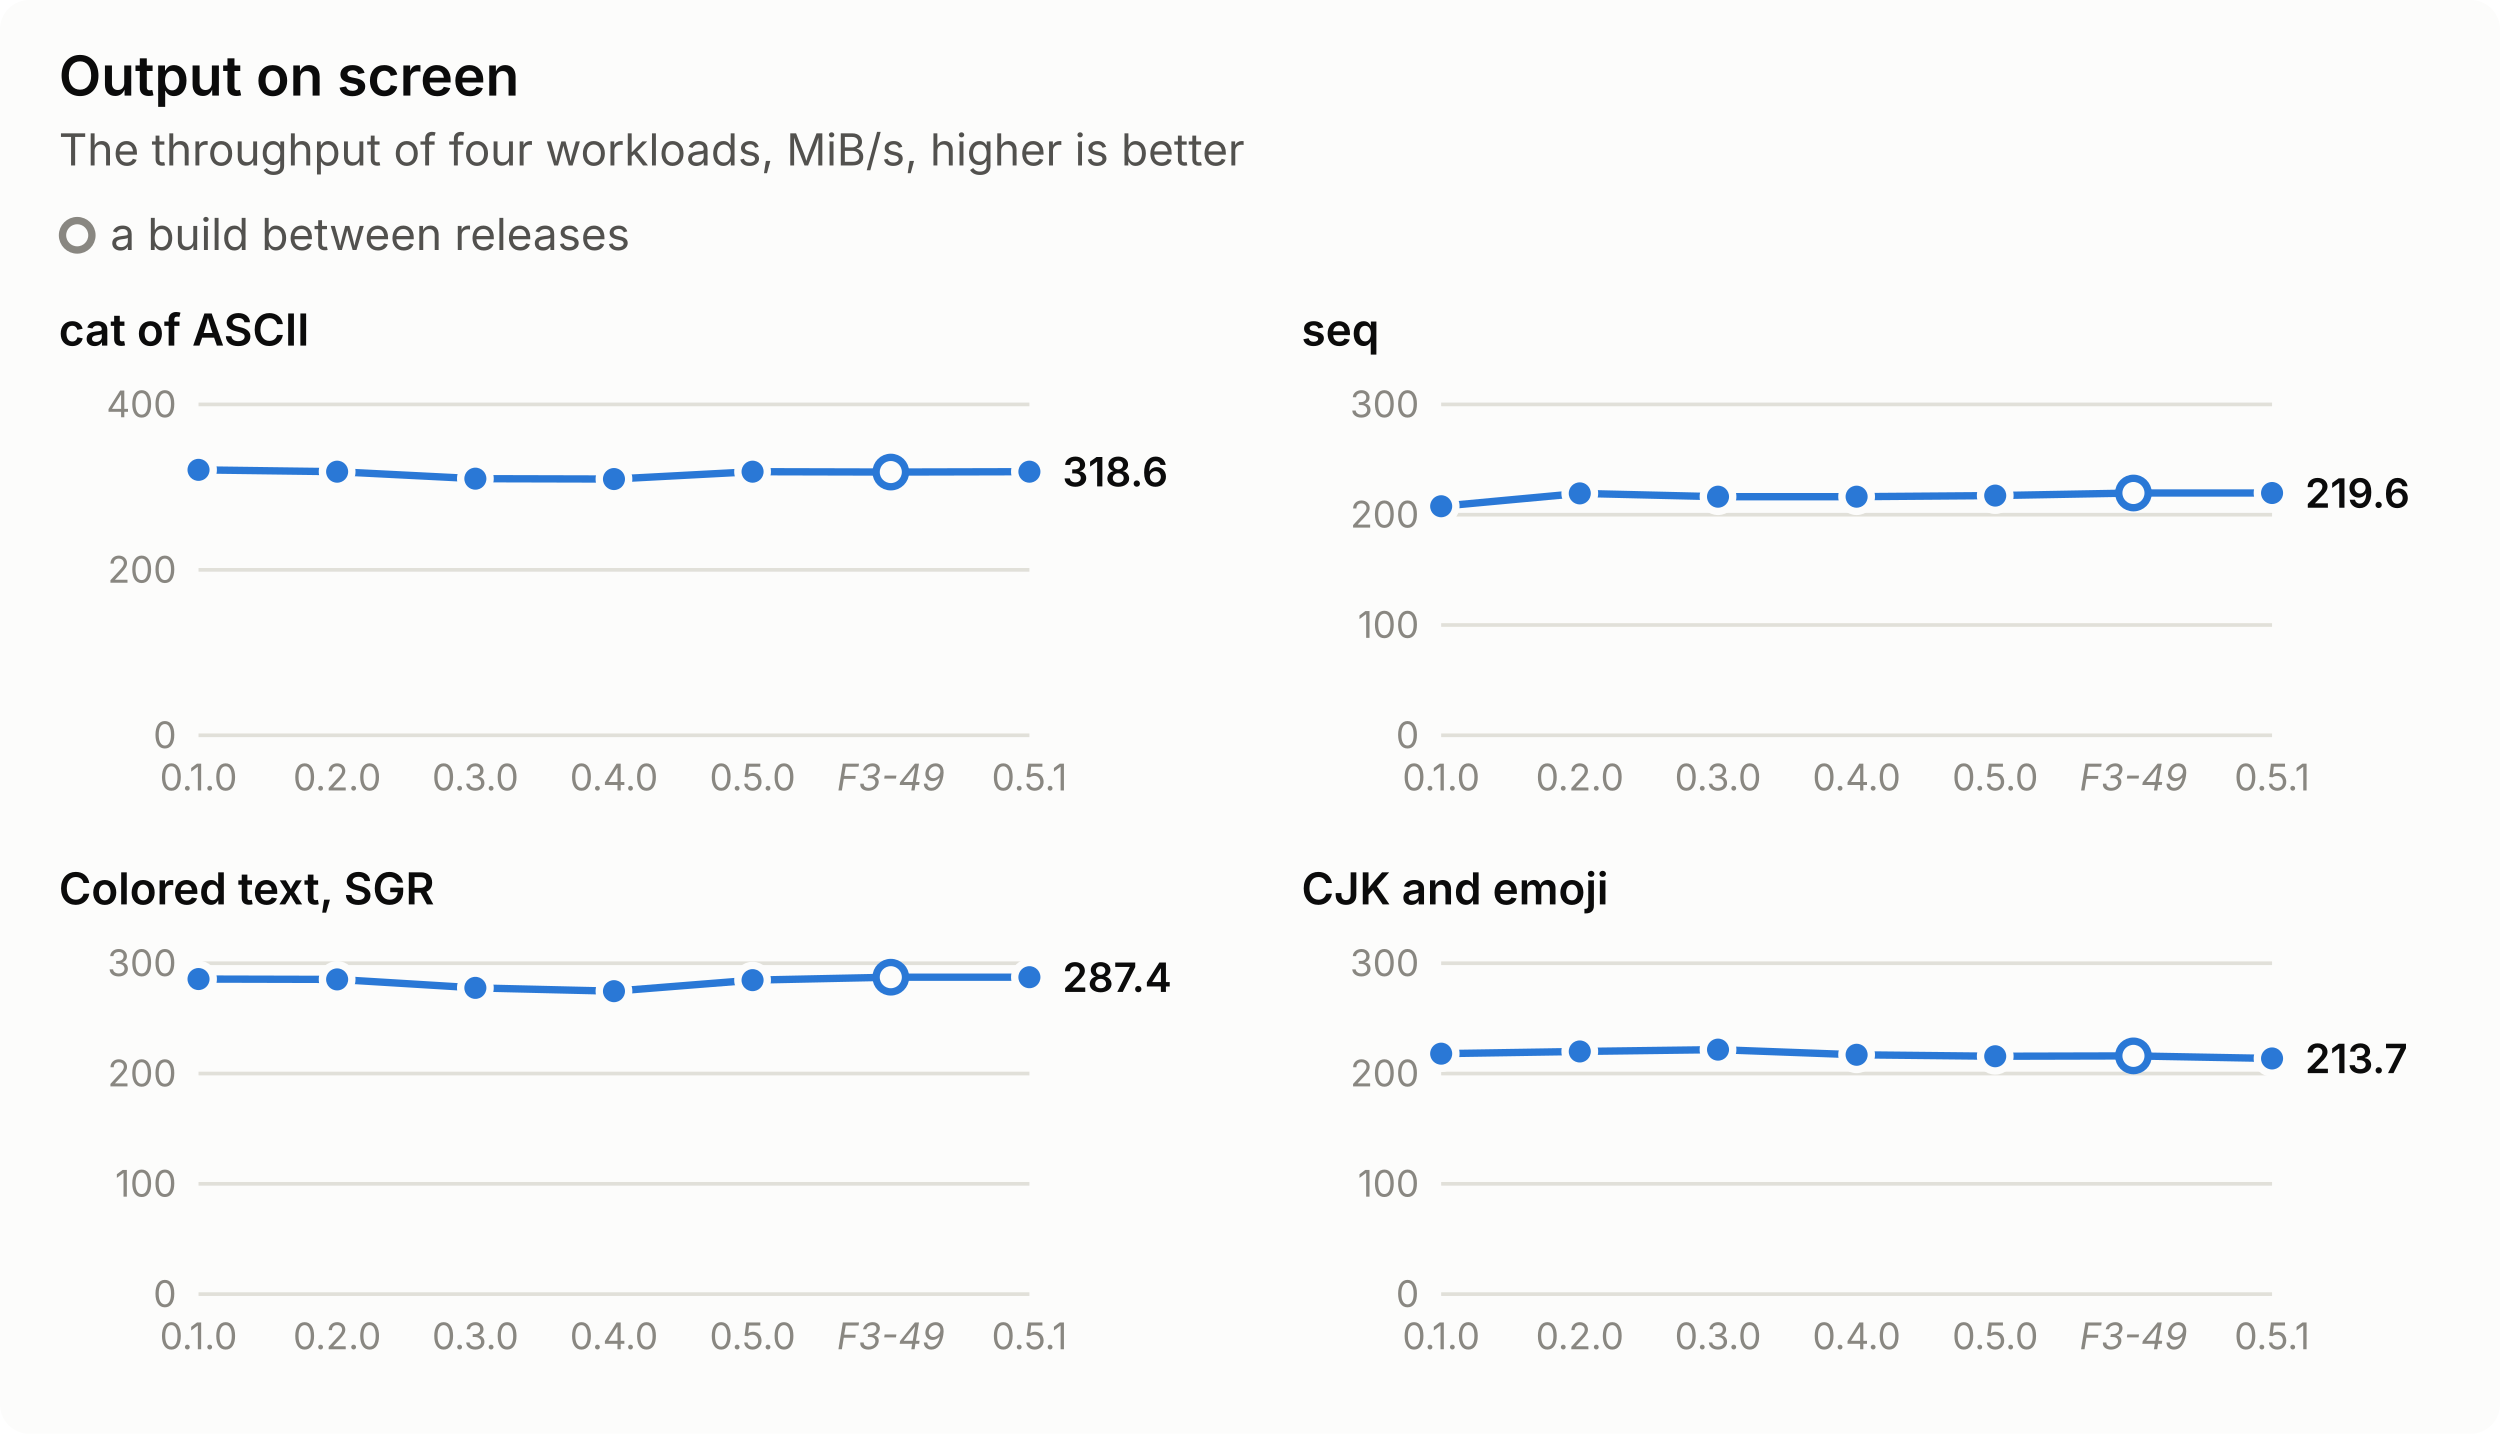
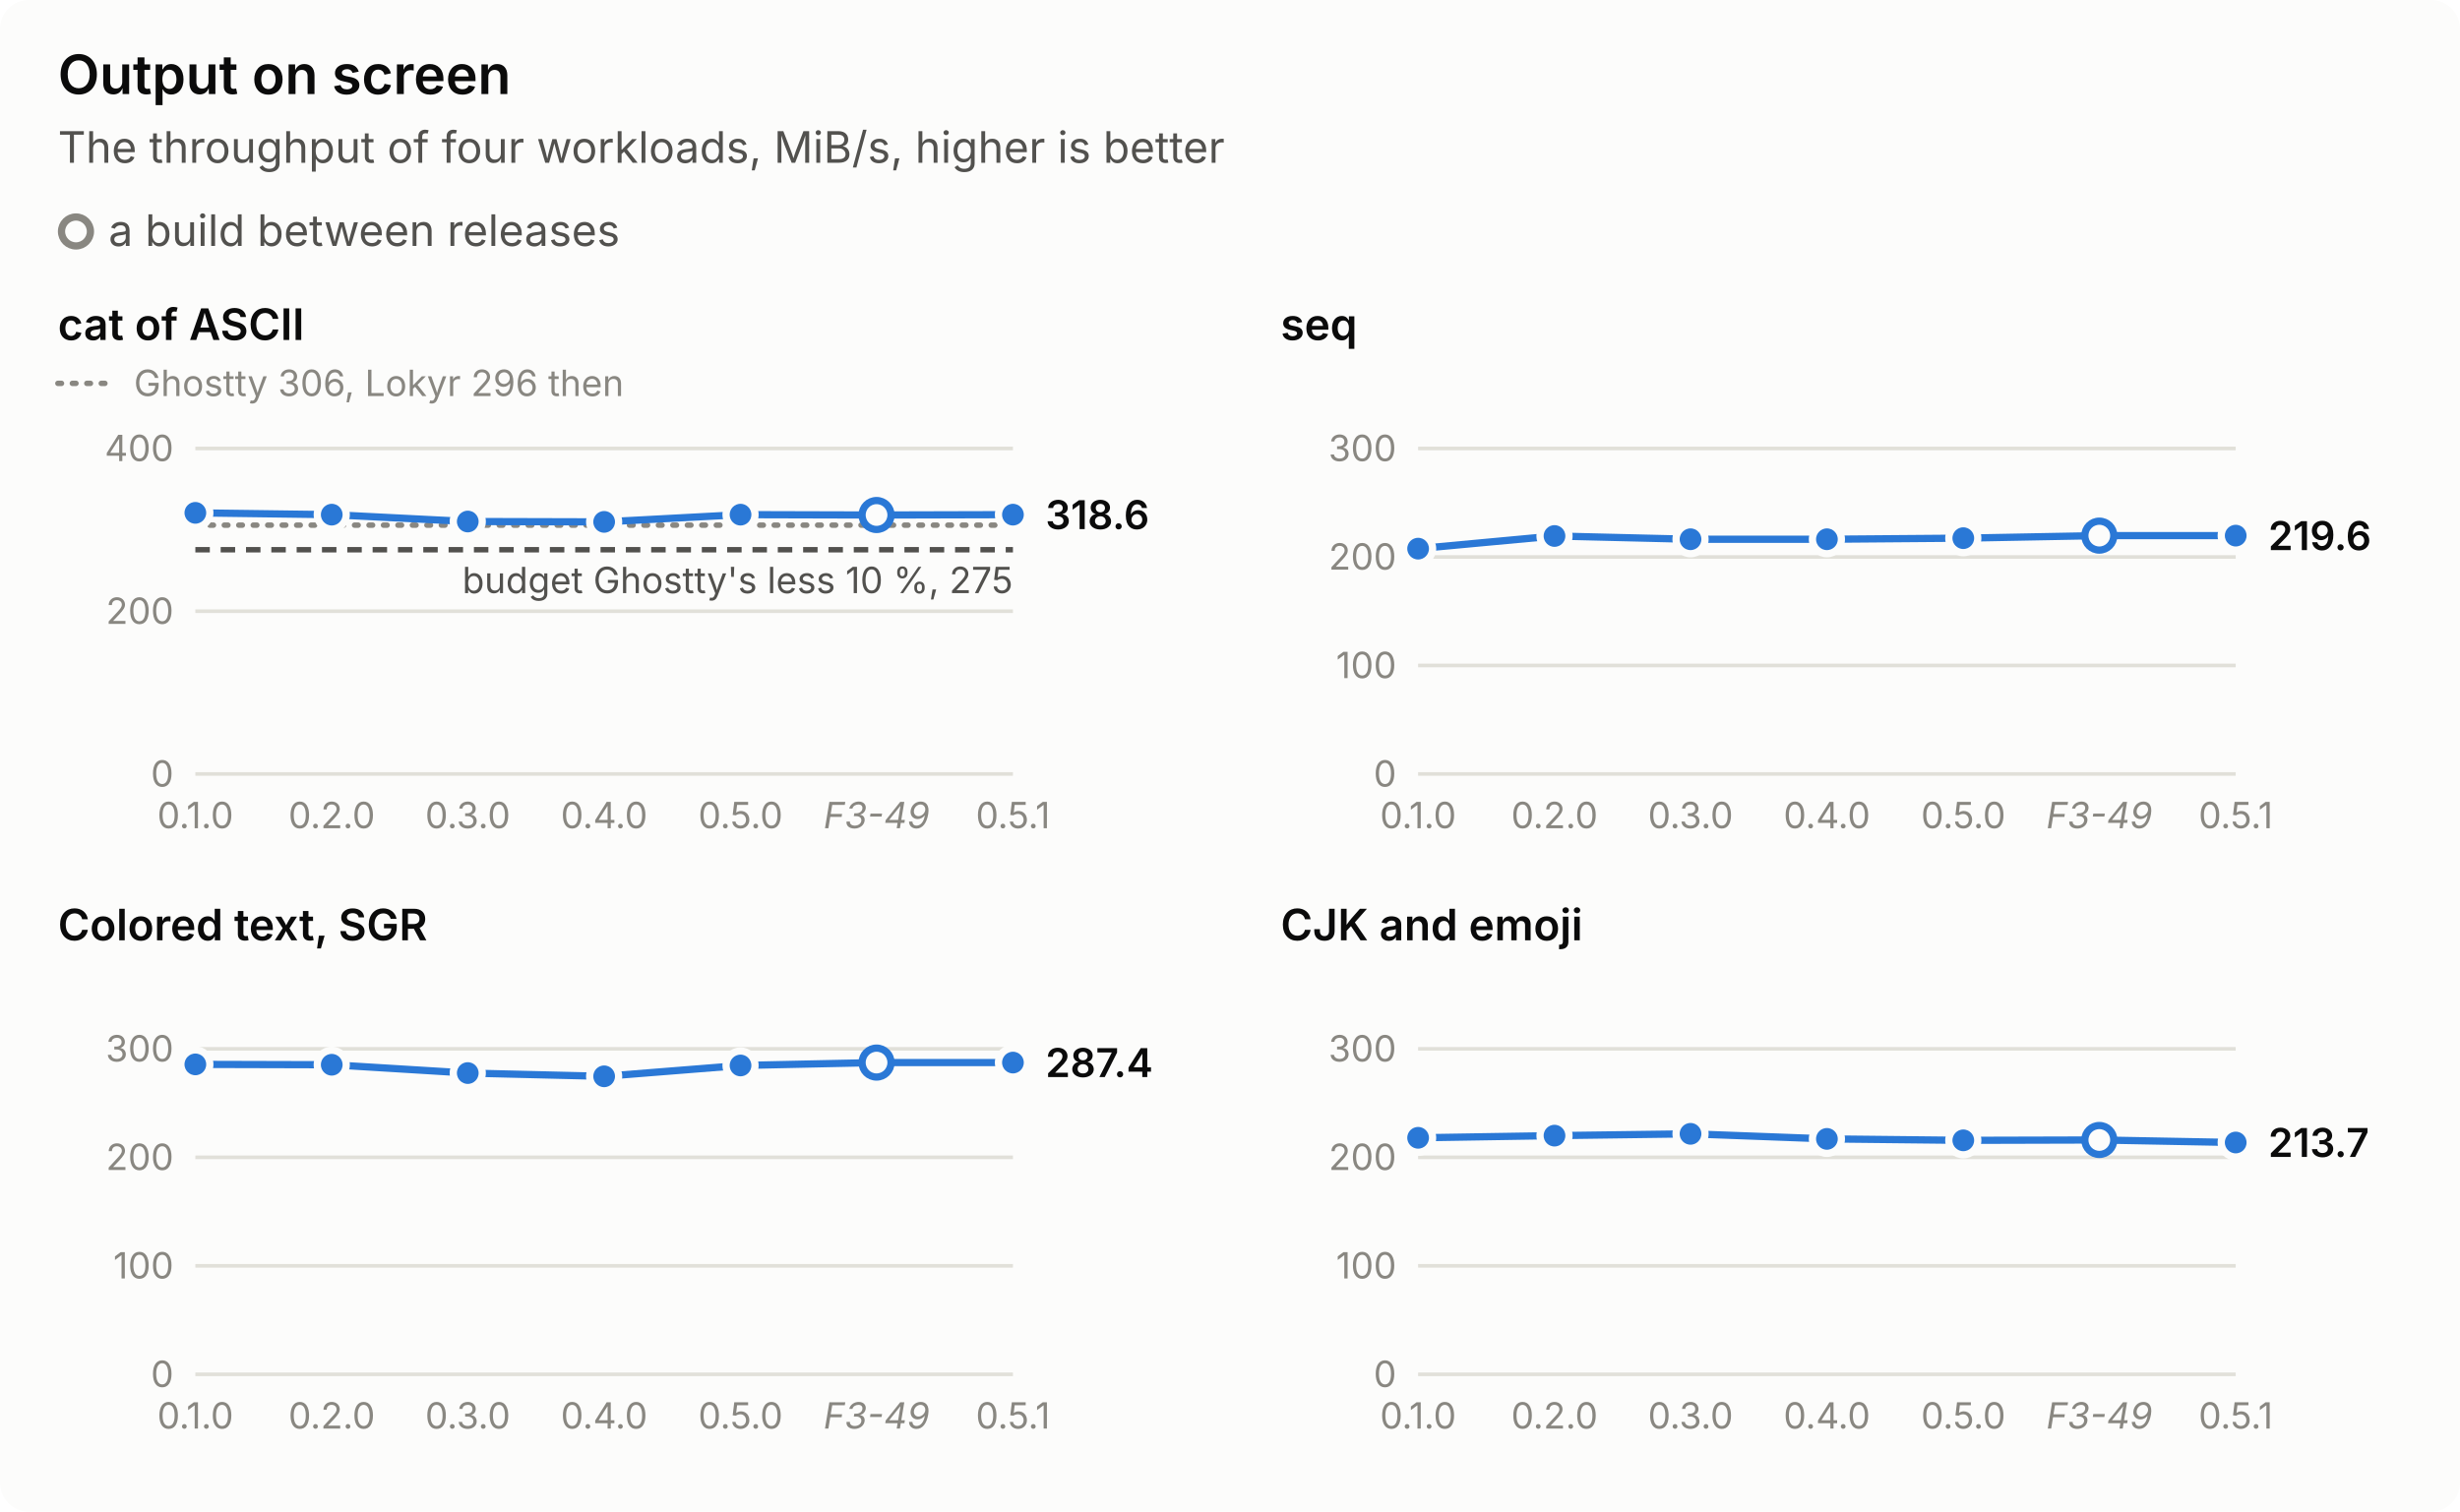
- <svg xmlns="http://www.w3.org/2000/svg" width="680" height="390" viewBox="0 0 680 390" role="img" aria-label="Output on screen">
+ <svg xmlns="http://www.w3.org/2000/svg" width="680" height="418" viewBox="0 0 680 418" role="img" aria-label="Output on screen">
  <style>
  .surface { fill: #fcfcfb; }
  .primary { fill: #0b0b0b; }
  .secondary { fill: #52514e; }
  .muted { fill: #898781; }
  .grid { stroke: #e1e0d9; }
  .base { stroke: #c3c2b7; }
  .accent { fill: #2a78d6; }
  .context { fill: #898781; }
  .accent-line { stroke: #2a78d6; }
  .context-line { stroke: #898781; }
  .second { fill: #eb6834; }
  .second-line { stroke: #eb6834; }
  .ring { stroke: #fcfcfb; }
  .budget { stroke: #52514e; }
  text { font-family: system-ui, -apple-system, "Segoe UI", sans-serif; }
  .tick { font-variant-numeric: tabular-nums; }
  @media (prefers-color-scheme: dark) {
    .surface { fill: #1a1a19; }
    .primary { fill: #f0efec; }
    .secondary { fill: #c3c2b7; }
    .muted { fill: #898781; }
    .grid { stroke: #2c2c2a; }
    .base { stroke: #383835; }
    .accent { fill: #3987e5; }
    .context { fill: #6f6e69; }
    .accent-line { stroke: #3987e5; }
    .context-line { stroke: #6f6e69; }
    .second { fill: #d95926; }
    .second-line { stroke: #d95926; }
    .ring { stroke: #1a1a19; }
    .budget { stroke: #c3c2b7; }
  }
</style>
-   <rect class="surface" width="680" height="390" rx="8" />
+   <rect class="surface" width="680" height="418" rx="8" />
  <text class="primary" x="16" y="26" font-size="15" font-weight="600">Output on screen</text>
  <text class="secondary" x="16" y="45" font-size="12">The throughput of four workloads, MiB/s, higher is better</text>
  <circle class="surface context-line" cx="21" cy="64" r="4" stroke-width="2" />
  <text class="secondary" x="30" y="68" font-size="12">a build between releases</text>
  <text class="primary" x="16.0" y="94" font-size="12" font-weight="600">cat of ASCII</text>
-   <line class="grid" x1="54.0" y1="200.0" x2="280.0" y2="200.0" stroke-width="1" />
-   <text class="muted tick" x="48.0" y="203.5" font-size="10" text-anchor="end">0</text>
-   <line class="grid" x1="54.0" y1="155.0" x2="280.0" y2="155.0" stroke-width="1" />
-   <text class="muted tick" x="48.0" y="158.5" font-size="10" text-anchor="end">200</text>
-   <line class="grid" x1="54.0" y1="110.0" x2="280.0" y2="110.0" stroke-width="1" />
-   <text class="muted tick" x="48.0" y="113.5" font-size="10" text-anchor="end">400</text>
-   <text class="muted" x="54.0" y="215.0" font-size="10" text-anchor="middle">0.1.0</text>
-   <text class="muted" x="91.7" y="215.0" font-size="10" text-anchor="middle">0.2.0</text>
-   <text class="muted" x="129.3" y="215.0" font-size="10" text-anchor="middle">0.3.0</text>
-   <text class="muted" x="167.0" y="215.0" font-size="10" text-anchor="middle">0.4.0</text>
-   <text class="muted" x="204.7" y="215.0" font-size="10" text-anchor="middle">0.5.0</text>
-   <text class="muted" x="242.3" y="215.0" font-size="10" text-anchor="middle" font-style="italic">F3-49</text>
-   <text class="muted" x="280.0" y="215.0" font-size="10" text-anchor="middle">0.5.1</text>
-   <line class="accent-line" x1="54.0" y1="127.8" x2="91.7" y2="128.3" stroke-width="2" stroke-linecap="round" />
-   <line class="accent-line" x1="91.7" y1="128.3" x2="129.3" y2="130.2" stroke-width="2" stroke-linecap="round" />
-   <line class="accent-line" x1="129.3" y1="130.2" x2="167.0" y2="130.3" stroke-width="2" stroke-linecap="round" />
-   <line class="accent-line" x1="167.0" y1="130.3" x2="204.7" y2="128.3" stroke-width="2" stroke-linecap="round" />
-   <line class="accent-line" x1="204.7" y1="128.3" x2="242.3" y2="128.4" stroke-width="2" stroke-linecap="round" />
-   <line class="accent-line" x1="242.3" y1="128.4" x2="280.0" y2="128.3" stroke-width="2" stroke-linecap="round" />
-   <circle class="accent ring" cx="54.0" cy="127.8" r="4" stroke-width="2" />
-   <circle class="accent ring" cx="91.7" cy="128.3" r="4" stroke-width="2" />
-   <circle class="accent ring" cx="129.3" cy="130.2" r="4" stroke-width="2" />
-   <circle class="accent ring" cx="167.0" cy="130.3" r="4" stroke-width="2" />
-   <circle class="accent ring" cx="204.7" cy="128.3" r="4" stroke-width="2" />
-   <circle class="surface accent-line" cx="242.3" cy="128.4" r="4" stroke-width="2" />
-   <circle class="accent ring" cx="280.0" cy="128.3" r="4" stroke-width="2" />
-   <text class="primary tick" x="289.0" y="132.3" font-size="11" font-weight="600">318.6</text>
+   <line class="grid" x1="54.0" y1="214.0" x2="280.0" y2="214.0" stroke-width="1" />
+   <text class="muted tick" x="48.0" y="217.5" font-size="10" text-anchor="end">0</text>
+   <line class="grid" x1="54.0" y1="169.0" x2="280.0" y2="169.0" stroke-width="1" />
+   <text class="muted tick" x="48.0" y="172.5" font-size="10" text-anchor="end">200</text>
+   <line class="grid" x1="54.0" y1="124.0" x2="280.0" y2="124.0" stroke-width="1" />
+   <text class="muted tick" x="48.0" y="127.5" font-size="10" text-anchor="end">400</text>
+   <text class="muted" x="54.0" y="229.0" font-size="10" text-anchor="middle">0.1.0</text>
+   <text class="muted" x="91.7" y="229.0" font-size="10" text-anchor="middle">0.2.0</text>
+   <text class="muted" x="129.3" y="229.0" font-size="10" text-anchor="middle">0.3.0</text>
+   <text class="muted" x="167.0" y="229.0" font-size="10" text-anchor="middle">0.4.0</text>
+   <text class="muted" x="204.7" y="229.0" font-size="10" text-anchor="middle">0.5.0</text>
+   <text class="muted" x="242.3" y="229.0" font-size="10" text-anchor="middle" font-style="italic">F3-49</text>
+   <text class="muted" x="280.0" y="229.0" font-size="10" text-anchor="middle">0.5.1</text>
+   <line class="budget" x1="54.0" y1="152.0" x2="280.0" y2="152.0" stroke-width="1.5" stroke-dasharray="4 3" />
+   <text class="secondary" x="280.0" y="164.0" font-size="10" text-anchor="end">budget Ghostty's less 10 %, 275</text>
+   <line class="context-line" x1="54.0" y1="145.2" x2="280.0" y2="145.2" stroke-width="1.5" stroke-dasharray="1 3" stroke-linecap="round" />
+   <line class="context-line" x1="16.0" y1="106.0" x2="31.0" y2="106.0" stroke-width="1.5" stroke-dasharray="1 3" stroke-linecap="round" />
+   <text class="muted" x="37.0" y="109.5" font-size="10">Ghostty 306, Lokyr 296 then</text>
+   <line class="accent-line" x1="54.0" y1="141.8" x2="91.7" y2="142.3" stroke-width="2" stroke-linecap="round" />
+   <line class="accent-line" x1="91.7" y1="142.3" x2="129.3" y2="144.2" stroke-width="2" stroke-linecap="round" />
+   <line class="accent-line" x1="129.3" y1="144.2" x2="167.0" y2="144.3" stroke-width="2" stroke-linecap="round" />
+   <line class="accent-line" x1="167.0" y1="144.3" x2="204.7" y2="142.3" stroke-width="2" stroke-linecap="round" />
+   <line class="accent-line" x1="204.7" y1="142.3" x2="242.3" y2="142.4" stroke-width="2" stroke-linecap="round" />
+   <line class="accent-line" x1="242.3" y1="142.4" x2="280.0" y2="142.3" stroke-width="2" stroke-linecap="round" />
+   <circle class="accent ring" cx="54.0" cy="141.8" r="4" stroke-width="2" />
+   <circle class="accent ring" cx="91.7" cy="142.3" r="4" stroke-width="2" />
+   <circle class="accent ring" cx="129.3" cy="144.2" r="4" stroke-width="2" />
+   <circle class="accent ring" cx="167.0" cy="144.3" r="4" stroke-width="2" />
+   <circle class="accent ring" cx="204.7" cy="142.3" r="4" stroke-width="2" />
+   <circle class="surface accent-line" cx="242.3" cy="142.4" r="4" stroke-width="2" />
+   <circle class="accent ring" cx="280.0" cy="142.3" r="4" stroke-width="2" />
+   <text class="primary tick" x="289.0" y="146.3" font-size="11" font-weight="600">318.6</text>
  <text class="primary" x="354.0" y="94" font-size="12" font-weight="600">seq</text>
-   <line class="grid" x1="392.0" y1="200.0" x2="618.0" y2="200.0" stroke-width="1" />
-   <text class="muted tick" x="386.0" y="203.5" font-size="10" text-anchor="end">0</text>
-   <line class="grid" x1="392.0" y1="170.0" x2="618.0" y2="170.0" stroke-width="1" />
-   <text class="muted tick" x="386.0" y="173.5" font-size="10" text-anchor="end">100</text>
-   <line class="grid" x1="392.0" y1="140.0" x2="618.0" y2="140.0" stroke-width="1" />
-   <text class="muted tick" x="386.0" y="143.5" font-size="10" text-anchor="end">200</text>
-   <line class="grid" x1="392.0" y1="110.0" x2="618.0" y2="110.0" stroke-width="1" />
-   <text class="muted tick" x="386.0" y="113.5" font-size="10" text-anchor="end">300</text>
-   <text class="muted" x="392.0" y="215.0" font-size="10" text-anchor="middle">0.1.0</text>
-   <text class="muted" x="429.7" y="215.0" font-size="10" text-anchor="middle">0.2.0</text>
-   <text class="muted" x="467.3" y="215.0" font-size="10" text-anchor="middle">0.3.0</text>
-   <text class="muted" x="505.0" y="215.0" font-size="10" text-anchor="middle">0.4.0</text>
-   <text class="muted" x="542.7" y="215.0" font-size="10" text-anchor="middle">0.5.0</text>
-   <text class="muted" x="580.3" y="215.0" font-size="10" text-anchor="middle" font-style="italic">F3-49</text>
-   <text class="muted" x="618.0" y="215.0" font-size="10" text-anchor="middle">0.5.1</text>
-   <line class="accent-line" x1="392.0" y1="137.7" x2="429.7" y2="134.2" stroke-width="2" stroke-linecap="round" />
-   <line class="accent-line" x1="429.7" y1="134.2" x2="467.3" y2="135.1" stroke-width="2" stroke-linecap="round" />
-   <line class="accent-line" x1="467.3" y1="135.1" x2="505.0" y2="135.1" stroke-width="2" stroke-linecap="round" />
-   <line class="accent-line" x1="505.0" y1="135.1" x2="542.7" y2="134.8" stroke-width="2" stroke-linecap="round" />
-   <line class="accent-line" x1="542.7" y1="134.8" x2="580.3" y2="134.1" stroke-width="2" stroke-linecap="round" />
-   <line class="accent-line" x1="580.3" y1="134.1" x2="618.0" y2="134.1" stroke-width="2" stroke-linecap="round" />
-   <circle class="accent ring" cx="392.0" cy="137.7" r="4" stroke-width="2" />
-   <circle class="accent ring" cx="429.7" cy="134.2" r="4" stroke-width="2" />
-   <circle class="accent ring" cx="467.3" cy="135.1" r="4" stroke-width="2" />
-   <circle class="accent ring" cx="505.0" cy="135.1" r="4" stroke-width="2" />
-   <circle class="accent ring" cx="542.7" cy="134.8" r="4" stroke-width="2" />
-   <circle class="surface accent-line" cx="580.3" cy="134.1" r="4" stroke-width="2" />
-   <circle class="accent ring" cx="618.0" cy="134.1" r="4" stroke-width="2" />
-   <text class="primary tick" x="627.0" y="138.1" font-size="11" font-weight="600">219.6</text>
-   <text class="primary" x="16.0" y="246" font-size="12" font-weight="600">Colored text, SGR</text>
-   <line class="grid" x1="54.0" y1="352.0" x2="280.0" y2="352.0" stroke-width="1" />
-   <text class="muted tick" x="48.0" y="355.5" font-size="10" text-anchor="end">0</text>
-   <line class="grid" x1="54.0" y1="322.0" x2="280.0" y2="322.0" stroke-width="1" />
-   <text class="muted tick" x="48.0" y="325.5" font-size="10" text-anchor="end">100</text>
-   <line class="grid" x1="54.0" y1="292.0" x2="280.0" y2="292.0" stroke-width="1" />
-   <text class="muted tick" x="48.0" y="295.5" font-size="10" text-anchor="end">200</text>
-   <line class="grid" x1="54.0" y1="262.0" x2="280.0" y2="262.0" stroke-width="1" />
-   <text class="muted tick" x="48.0" y="265.5" font-size="10" text-anchor="end">300</text>
-   <text class="muted" x="54.0" y="367.0" font-size="10" text-anchor="middle">0.1.0</text>
-   <text class="muted" x="91.7" y="367.0" font-size="10" text-anchor="middle">0.2.0</text>
-   <text class="muted" x="129.3" y="367.0" font-size="10" text-anchor="middle">0.3.0</text>
-   <text class="muted" x="167.0" y="367.0" font-size="10" text-anchor="middle">0.4.0</text>
-   <text class="muted" x="204.7" y="367.0" font-size="10" text-anchor="middle">0.5.0</text>
-   <text class="muted" x="242.3" y="367.0" font-size="10" text-anchor="middle" font-style="italic">F3-49</text>
-   <text class="muted" x="280.0" y="367.0" font-size="10" text-anchor="middle">0.5.1</text>
-   <line class="accent-line" x1="54.0" y1="266.3" x2="91.7" y2="266.4" stroke-width="2" stroke-linecap="round" />
-   <line class="accent-line" x1="91.7" y1="266.4" x2="129.3" y2="268.7" stroke-width="2" stroke-linecap="round" />
-   <line class="accent-line" x1="129.3" y1="268.7" x2="167.0" y2="269.6" stroke-width="2" stroke-linecap="round" />
-   <line class="accent-line" x1="167.0" y1="269.6" x2="204.7" y2="266.6" stroke-width="2" stroke-linecap="round" />
-   <line class="accent-line" x1="204.7" y1="266.6" x2="242.3" y2="265.8" stroke-width="2" stroke-linecap="round" />
-   <line class="accent-line" x1="242.3" y1="265.8" x2="280.0" y2="265.8" stroke-width="2" stroke-linecap="round" />
-   <circle class="accent ring" cx="54.0" cy="266.3" r="4" stroke-width="2" />
-   <circle class="accent ring" cx="91.7" cy="266.4" r="4" stroke-width="2" />
-   <circle class="accent ring" cx="129.3" cy="268.7" r="4" stroke-width="2" />
-   <circle class="accent ring" cx="167.0" cy="269.6" r="4" stroke-width="2" />
-   <circle class="accent ring" cx="204.7" cy="266.6" r="4" stroke-width="2" />
-   <circle class="surface accent-line" cx="242.3" cy="265.8" r="4" stroke-width="2" />
-   <circle class="accent ring" cx="280.0" cy="265.8" r="4" stroke-width="2" />
-   <text class="primary tick" x="289.0" y="269.8" font-size="11" font-weight="600">287.4</text>
-   <text class="primary" x="354.0" y="246" font-size="12" font-weight="600">CJK and emoji</text>
-   <line class="grid" x1="392.0" y1="352.0" x2="618.0" y2="352.0" stroke-width="1" />
-   <text class="muted tick" x="386.0" y="355.5" font-size="10" text-anchor="end">0</text>
-   <line class="grid" x1="392.0" y1="322.0" x2="618.0" y2="322.0" stroke-width="1" />
-   <text class="muted tick" x="386.0" y="325.5" font-size="10" text-anchor="end">100</text>
-   <line class="grid" x1="392.0" y1="292.0" x2="618.0" y2="292.0" stroke-width="1" />
-   <text class="muted tick" x="386.0" y="295.5" font-size="10" text-anchor="end">200</text>
-   <line class="grid" x1="392.0" y1="262.0" x2="618.0" y2="262.0" stroke-width="1" />
-   <text class="muted tick" x="386.0" y="265.5" font-size="10" text-anchor="end">300</text>
-   <text class="muted" x="392.0" y="367.0" font-size="10" text-anchor="middle">0.1.0</text>
-   <text class="muted" x="429.7" y="367.0" font-size="10" text-anchor="middle">0.2.0</text>
-   <text class="muted" x="467.3" y="367.0" font-size="10" text-anchor="middle">0.3.0</text>
-   <text class="muted" x="505.0" y="367.0" font-size="10" text-anchor="middle">0.4.0</text>
-   <text class="muted" x="542.7" y="367.0" font-size="10" text-anchor="middle">0.5.0</text>
-   <text class="muted" x="580.3" y="367.0" font-size="10" text-anchor="middle" font-style="italic">F3-49</text>
-   <text class="muted" x="618.0" y="367.0" font-size="10" text-anchor="middle">0.5.1</text>
-   <line class="accent-line" x1="392.0" y1="286.6" x2="429.7" y2="286.0" stroke-width="2" stroke-linecap="round" />
-   <line class="accent-line" x1="429.7" y1="286.0" x2="467.3" y2="285.5" stroke-width="2" stroke-linecap="round" />
-   <line class="accent-line" x1="467.3" y1="285.5" x2="505.0" y2="286.9" stroke-width="2" stroke-linecap="round" />
-   <line class="accent-line" x1="505.0" y1="286.9" x2="542.7" y2="287.3" stroke-width="2" stroke-linecap="round" />
-   <line class="accent-line" x1="542.7" y1="287.3" x2="580.3" y2="287.2" stroke-width="2" stroke-linecap="round" />
-   <line class="accent-line" x1="580.3" y1="287.2" x2="618.0" y2="287.9" stroke-width="2" stroke-linecap="round" />
-   <circle class="accent ring" cx="392.0" cy="286.6" r="4" stroke-width="2" />
-   <circle class="accent ring" cx="429.7" cy="286.0" r="4" stroke-width="2" />
-   <circle class="accent ring" cx="467.3" cy="285.5" r="4" stroke-width="2" />
-   <circle class="accent ring" cx="505.0" cy="286.9" r="4" stroke-width="2" />
-   <circle class="accent ring" cx="542.7" cy="287.3" r="4" stroke-width="2" />
-   <circle class="surface accent-line" cx="580.3" cy="287.2" r="4" stroke-width="2" />
-   <circle class="accent ring" cx="618.0" cy="287.9" r="4" stroke-width="2" />
-   <text class="primary tick" x="627.0" y="291.9" font-size="11" font-weight="600">213.7</text>
+   <line class="grid" x1="392.0" y1="214.0" x2="618.0" y2="214.0" stroke-width="1" />
+   <text class="muted tick" x="386.0" y="217.5" font-size="10" text-anchor="end">0</text>
+   <line class="grid" x1="392.0" y1="184.0" x2="618.0" y2="184.0" stroke-width="1" />
+   <text class="muted tick" x="386.0" y="187.5" font-size="10" text-anchor="end">100</text>
+   <line class="grid" x1="392.0" y1="154.0" x2="618.0" y2="154.0" stroke-width="1" />
+   <text class="muted tick" x="386.0" y="157.5" font-size="10" text-anchor="end">200</text>
+   <line class="grid" x1="392.0" y1="124.0" x2="618.0" y2="124.0" stroke-width="1" />
+   <text class="muted tick" x="386.0" y="127.5" font-size="10" text-anchor="end">300</text>
+   <text class="muted" x="392.0" y="229.0" font-size="10" text-anchor="middle">0.1.0</text>
+   <text class="muted" x="429.7" y="229.0" font-size="10" text-anchor="middle">0.2.0</text>
+   <text class="muted" x="467.3" y="229.0" font-size="10" text-anchor="middle">0.3.0</text>
+   <text class="muted" x="505.0" y="229.0" font-size="10" text-anchor="middle">0.4.0</text>
+   <text class="muted" x="542.7" y="229.0" font-size="10" text-anchor="middle">0.5.0</text>
+   <text class="muted" x="580.3" y="229.0" font-size="10" text-anchor="middle" font-style="italic">F3-49</text>
+   <text class="muted" x="618.0" y="229.0" font-size="10" text-anchor="middle">0.5.1</text>
+   <line class="accent-line" x1="392.0" y1="151.7" x2="429.7" y2="148.2" stroke-width="2" stroke-linecap="round" />
+   <line class="accent-line" x1="429.7" y1="148.2" x2="467.3" y2="149.1" stroke-width="2" stroke-linecap="round" />
+   <line class="accent-line" x1="467.3" y1="149.1" x2="505.0" y2="149.1" stroke-width="2" stroke-linecap="round" />
+   <line class="accent-line" x1="505.0" y1="149.1" x2="542.7" y2="148.8" stroke-width="2" stroke-linecap="round" />
+   <line class="accent-line" x1="542.7" y1="148.8" x2="580.3" y2="148.1" stroke-width="2" stroke-linecap="round" />
+   <line class="accent-line" x1="580.3" y1="148.1" x2="618.0" y2="148.1" stroke-width="2" stroke-linecap="round" />
+   <circle class="accent ring" cx="392.0" cy="151.7" r="4" stroke-width="2" />
+   <circle class="accent ring" cx="429.7" cy="148.2" r="4" stroke-width="2" />
+   <circle class="accent ring" cx="467.3" cy="149.1" r="4" stroke-width="2" />
+   <circle class="accent ring" cx="505.0" cy="149.1" r="4" stroke-width="2" />
+   <circle class="accent ring" cx="542.7" cy="148.8" r="4" stroke-width="2" />
+   <circle class="surface accent-line" cx="580.3" cy="148.1" r="4" stroke-width="2" />
+   <circle class="accent ring" cx="618.0" cy="148.1" r="4" stroke-width="2" />
+   <text class="primary tick" x="627.0" y="152.1" font-size="11" font-weight="600">219.6</text>
+   <text class="primary" x="16.0" y="260" font-size="12" font-weight="600">Colored text, SGR</text>
+   <line class="grid" x1="54.0" y1="380.0" x2="280.0" y2="380.0" stroke-width="1" />
+   <text class="muted tick" x="48.0" y="383.5" font-size="10" text-anchor="end">0</text>
+   <line class="grid" x1="54.0" y1="350.0" x2="280.0" y2="350.0" stroke-width="1" />
+   <text class="muted tick" x="48.0" y="353.5" font-size="10" text-anchor="end">100</text>
+   <line class="grid" x1="54.0" y1="320.0" x2="280.0" y2="320.0" stroke-width="1" />
+   <text class="muted tick" x="48.0" y="323.5" font-size="10" text-anchor="end">200</text>
+   <line class="grid" x1="54.0" y1="290.0" x2="280.0" y2="290.0" stroke-width="1" />
+   <text class="muted tick" x="48.0" y="293.5" font-size="10" text-anchor="end">300</text>
+   <text class="muted" x="54.0" y="395.0" font-size="10" text-anchor="middle">0.1.0</text>
+   <text class="muted" x="91.7" y="395.0" font-size="10" text-anchor="middle">0.2.0</text>
+   <text class="muted" x="129.3" y="395.0" font-size="10" text-anchor="middle">0.3.0</text>
+   <text class="muted" x="167.0" y="395.0" font-size="10" text-anchor="middle">0.4.0</text>
+   <text class="muted" x="204.7" y="395.0" font-size="10" text-anchor="middle">0.5.0</text>
+   <text class="muted" x="242.3" y="395.0" font-size="10" text-anchor="middle" font-style="italic">F3-49</text>
+   <text class="muted" x="280.0" y="395.0" font-size="10" text-anchor="middle">0.5.1</text>
+   <line class="accent-line" x1="54.0" y1="294.3" x2="91.7" y2="294.4" stroke-width="2" stroke-linecap="round" />
+   <line class="accent-line" x1="91.7" y1="294.4" x2="129.3" y2="296.7" stroke-width="2" stroke-linecap="round" />
+   <line class="accent-line" x1="129.3" y1="296.7" x2="167.0" y2="297.6" stroke-width="2" stroke-linecap="round" />
+   <line class="accent-line" x1="167.0" y1="297.6" x2="204.7" y2="294.6" stroke-width="2" stroke-linecap="round" />
+   <line class="accent-line" x1="204.7" y1="294.6" x2="242.3" y2="293.8" stroke-width="2" stroke-linecap="round" />
+   <line class="accent-line" x1="242.3" y1="293.8" x2="280.0" y2="293.8" stroke-width="2" stroke-linecap="round" />
+   <circle class="accent ring" cx="54.0" cy="294.3" r="4" stroke-width="2" />
+   <circle class="accent ring" cx="91.7" cy="294.4" r="4" stroke-width="2" />
+   <circle class="accent ring" cx="129.3" cy="296.7" r="4" stroke-width="2" />
+   <circle class="accent ring" cx="167.0" cy="297.6" r="4" stroke-width="2" />
+   <circle class="accent ring" cx="204.7" cy="294.6" r="4" stroke-width="2" />
+   <circle class="surface accent-line" cx="242.3" cy="293.8" r="4" stroke-width="2" />
+   <circle class="accent ring" cx="280.0" cy="293.8" r="4" stroke-width="2" />
+   <text class="primary tick" x="289.0" y="297.8" font-size="11" font-weight="600">287.4</text>
+   <text class="primary" x="354.0" y="260" font-size="12" font-weight="600">CJK and emoji</text>
+   <line class="grid" x1="392.0" y1="380.0" x2="618.0" y2="380.0" stroke-width="1" />
+   <text class="muted tick" x="386.0" y="383.5" font-size="10" text-anchor="end">0</text>
+   <line class="grid" x1="392.0" y1="350.0" x2="618.0" y2="350.0" stroke-width="1" />
+   <text class="muted tick" x="386.0" y="353.5" font-size="10" text-anchor="end">100</text>
+   <line class="grid" x1="392.0" y1="320.0" x2="618.0" y2="320.0" stroke-width="1" />
+   <text class="muted tick" x="386.0" y="323.5" font-size="10" text-anchor="end">200</text>
+   <line class="grid" x1="392.0" y1="290.0" x2="618.0" y2="290.0" stroke-width="1" />
+   <text class="muted tick" x="386.0" y="293.5" font-size="10" text-anchor="end">300</text>
+   <text class="muted" x="392.0" y="395.0" font-size="10" text-anchor="middle">0.1.0</text>
+   <text class="muted" x="429.7" y="395.0" font-size="10" text-anchor="middle">0.2.0</text>
+   <text class="muted" x="467.3" y="395.0" font-size="10" text-anchor="middle">0.3.0</text>
+   <text class="muted" x="505.0" y="395.0" font-size="10" text-anchor="middle">0.4.0</text>
+   <text class="muted" x="542.7" y="395.0" font-size="10" text-anchor="middle">0.5.0</text>
+   <text class="muted" x="580.3" y="395.0" font-size="10" text-anchor="middle" font-style="italic">F3-49</text>
+   <text class="muted" x="618.0" y="395.0" font-size="10" text-anchor="middle">0.5.1</text>
+   <line class="accent-line" x1="392.0" y1="314.6" x2="429.7" y2="314.0" stroke-width="2" stroke-linecap="round" />
+   <line class="accent-line" x1="429.7" y1="314.0" x2="467.3" y2="313.5" stroke-width="2" stroke-linecap="round" />
+   <line class="accent-line" x1="467.3" y1="313.5" x2="505.0" y2="314.9" stroke-width="2" stroke-linecap="round" />
+   <line class="accent-line" x1="505.0" y1="314.9" x2="542.7" y2="315.3" stroke-width="2" stroke-linecap="round" />
+   <line class="accent-line" x1="542.7" y1="315.3" x2="580.3" y2="315.2" stroke-width="2" stroke-linecap="round" />
+   <line class="accent-line" x1="580.3" y1="315.2" x2="618.0" y2="315.9" stroke-width="2" stroke-linecap="round" />
+   <circle class="accent ring" cx="392.0" cy="314.6" r="4" stroke-width="2" />
+   <circle class="accent ring" cx="429.7" cy="314.0" r="4" stroke-width="2" />
+   <circle class="accent ring" cx="467.3" cy="313.5" r="4" stroke-width="2" />
+   <circle class="accent ring" cx="505.0" cy="314.9" r="4" stroke-width="2" />
+   <circle class="accent ring" cx="542.7" cy="315.3" r="4" stroke-width="2" />
+   <circle class="surface accent-line" cx="580.3" cy="315.2" r="4" stroke-width="2" />
+   <circle class="accent ring" cx="618.0" cy="315.9" r="4" stroke-width="2" />
+   <text class="primary tick" x="627.0" y="319.9" font-size="11" font-weight="600">213.7</text>
</svg>
